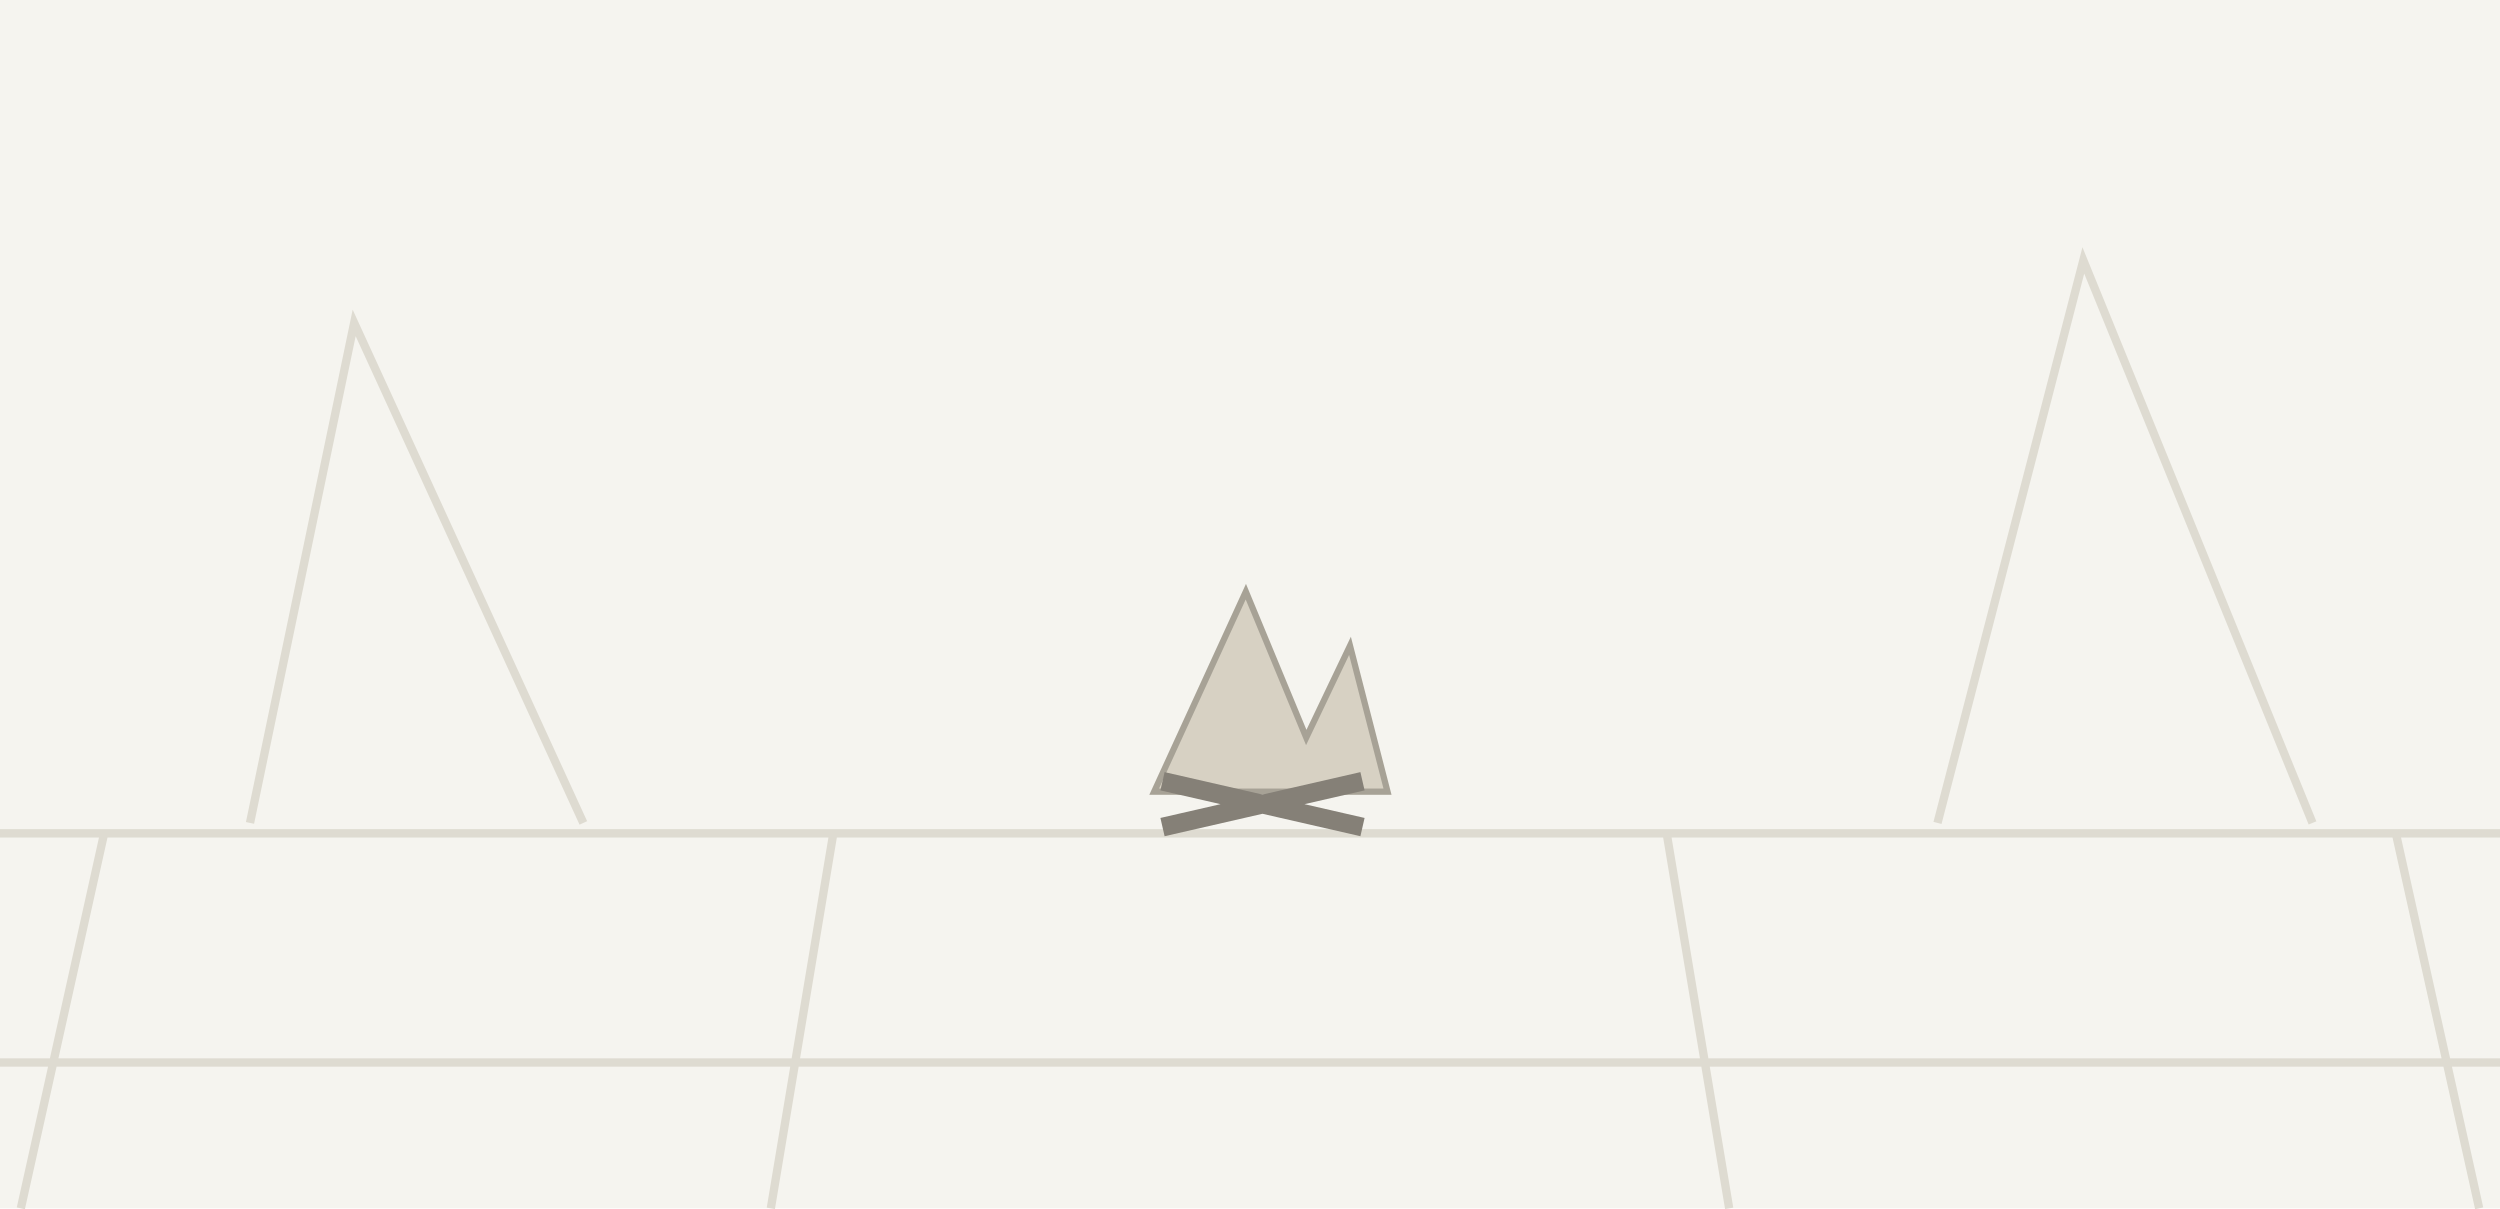
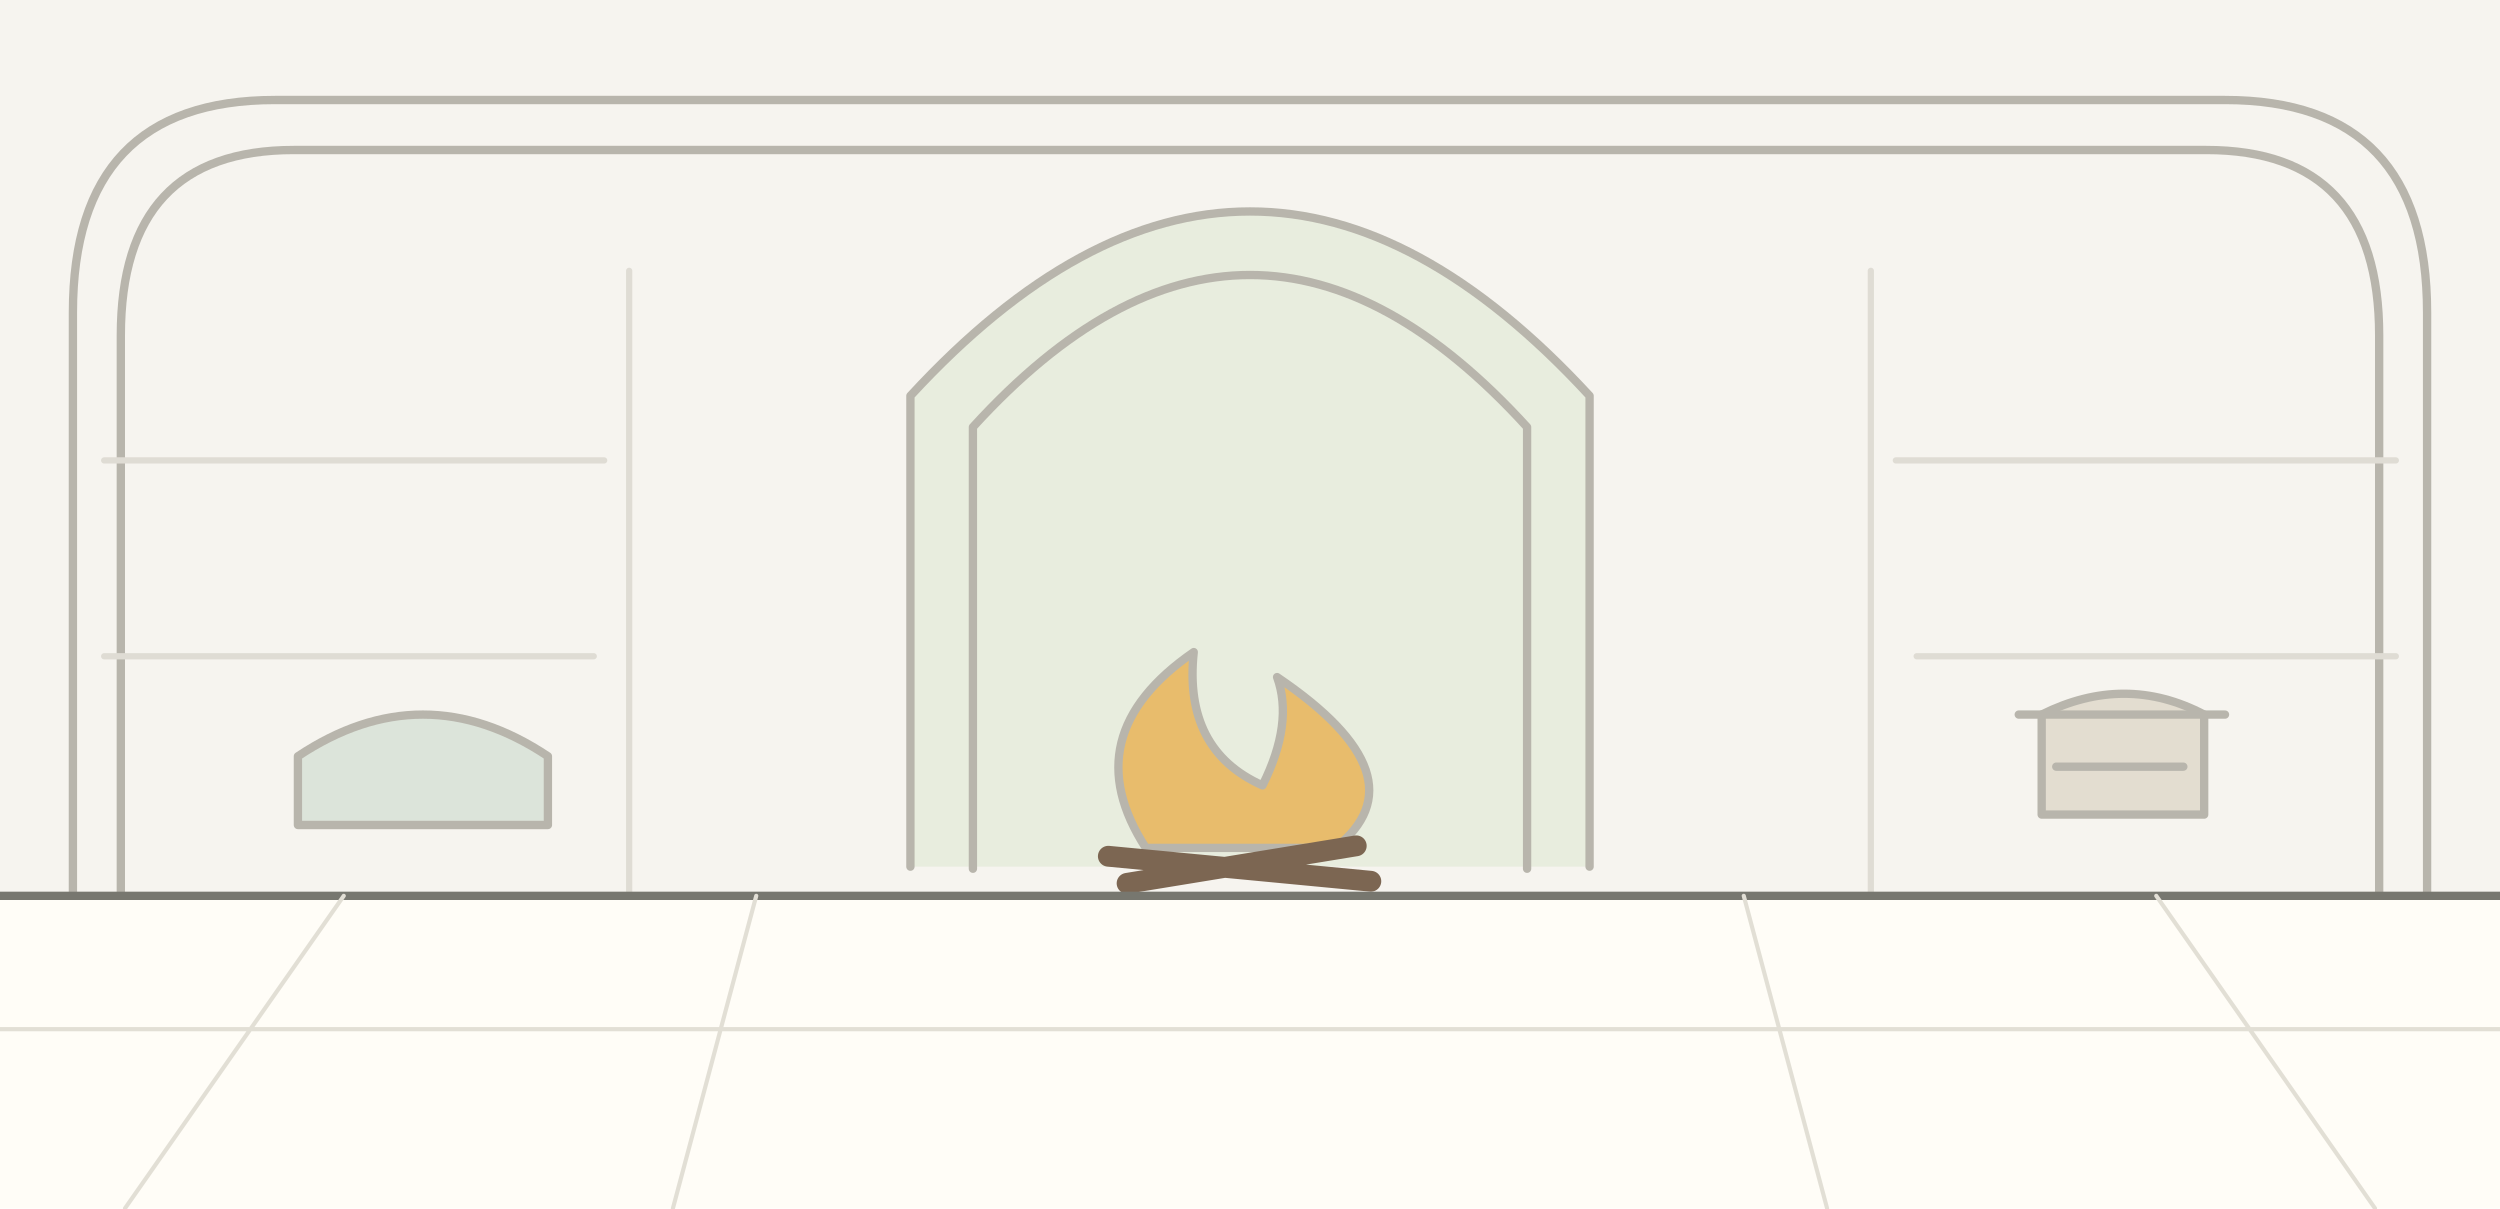
<svg xmlns="http://www.w3.org/2000/svg" width="1200" height="580" viewBox="0 0 1200 580">
-   <rect width="1200" height="580" fill="#f5f4ef" />
-   <g fill="none" stroke="#dedbd1" stroke-width="4">
-     <path d="M0 400h1200M0 510h1200M50 400l-40 180M400 400l-30 180M800 400l30 180M1150 400l40 180" />
-     <path d="m120 395 50-240 110 240m650 0 70-270 110 270" />
+   <rect width="1200" height="580" fill="#fffdf7" />
+   <path d="M0 0h1200v430H0Z" fill="#f6f4ef" />
+   <g fill="none" stroke="#b8b5ac" stroke-width="4" stroke-linejoin="round" stroke-linecap="round">
+     <path d="M35 430V150Q35 48 132 48h936q97 0 97 102v280" />
+     <path d="M58 430V161Q58 72 141 72h918q83 0 83 89v269" />
+     <path d="M50 315h235m635 0h230M50 221h240m620 0h240M302 430V130m596 0v300" stroke="#dfdcd4" stroke-width="3" />
+     <path d="M437 416V190Q600 13 763 190V416" fill="#e8edde" />
+     <path d="M467 417V205Q600 59 733 205V417" />
+     <path d="M550 407q-35-54 23-94q-5 47 33 64q15-30 7-52q71 48 28 82Z" fill="#e8bc6c" />
+     <path d="M532 411l126 12m-117 1 110-18" stroke="#7c6652" stroke-width="10" />
+     <path d="M143 363q60-40 120 0v33H143Z" fill="#dce4da" />
+     <path d="M0 430h1200" stroke="#77776f" />
+     <path d="M0 494h1200M165 430 60 580m303-150-40 150m514-150 40 150m158-150 105 150" stroke="#e2dfd5" stroke-width="2" />
+     <path d="M980 343q40-20 78 0v48h-78Z" fill="#e3ddd0" />
+     <path d="M969 343h99m-81 25h61" />
  </g>
-   <path d="m554 380 44-96 29 70 21-44 18 70Z" fill="#d7d1c3" stroke="#a7a296" stroke-width="3" />
-   <path d="m558 397 96-22m-96 0 96 22" stroke="#858077" stroke-width="9" />
</svg>
